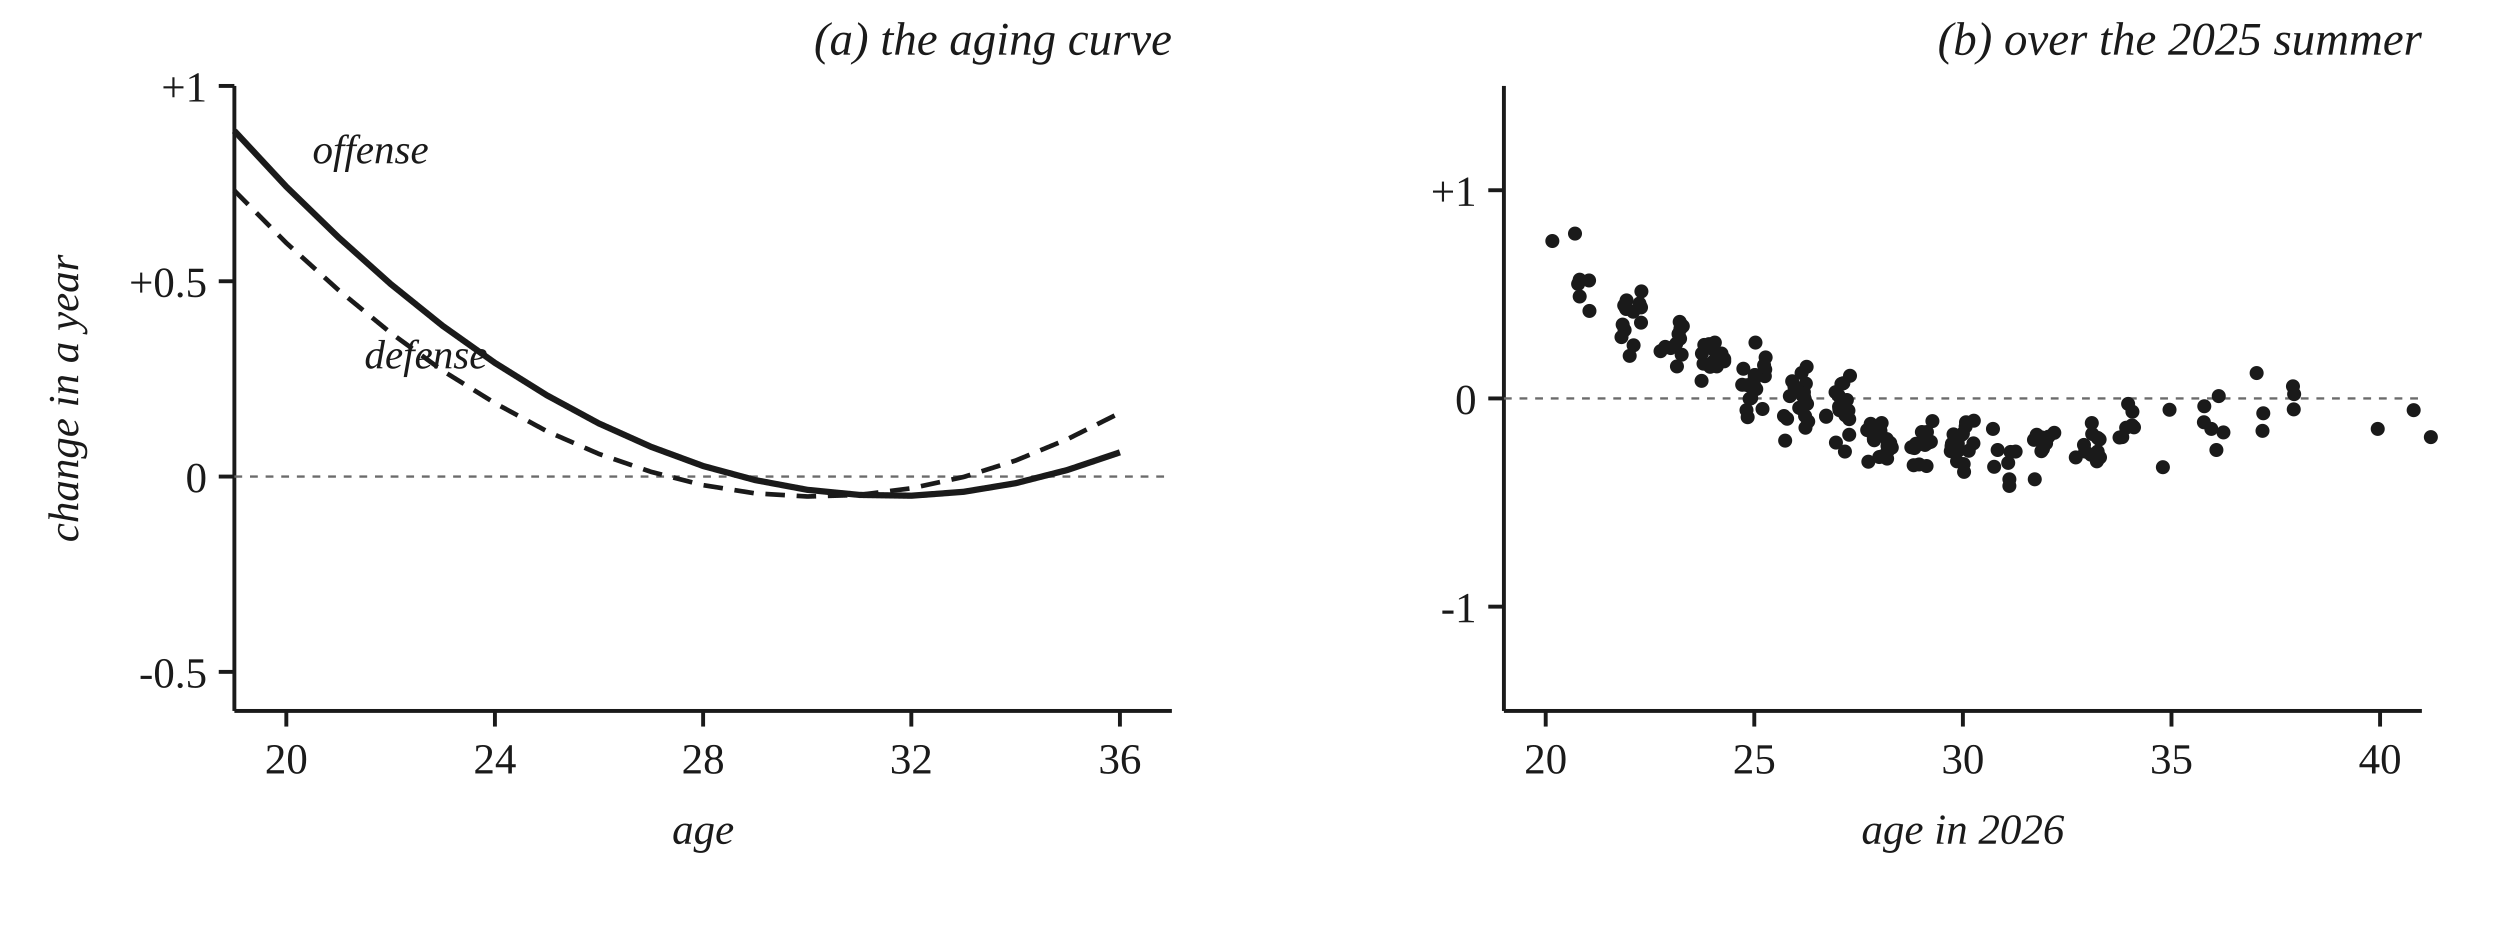
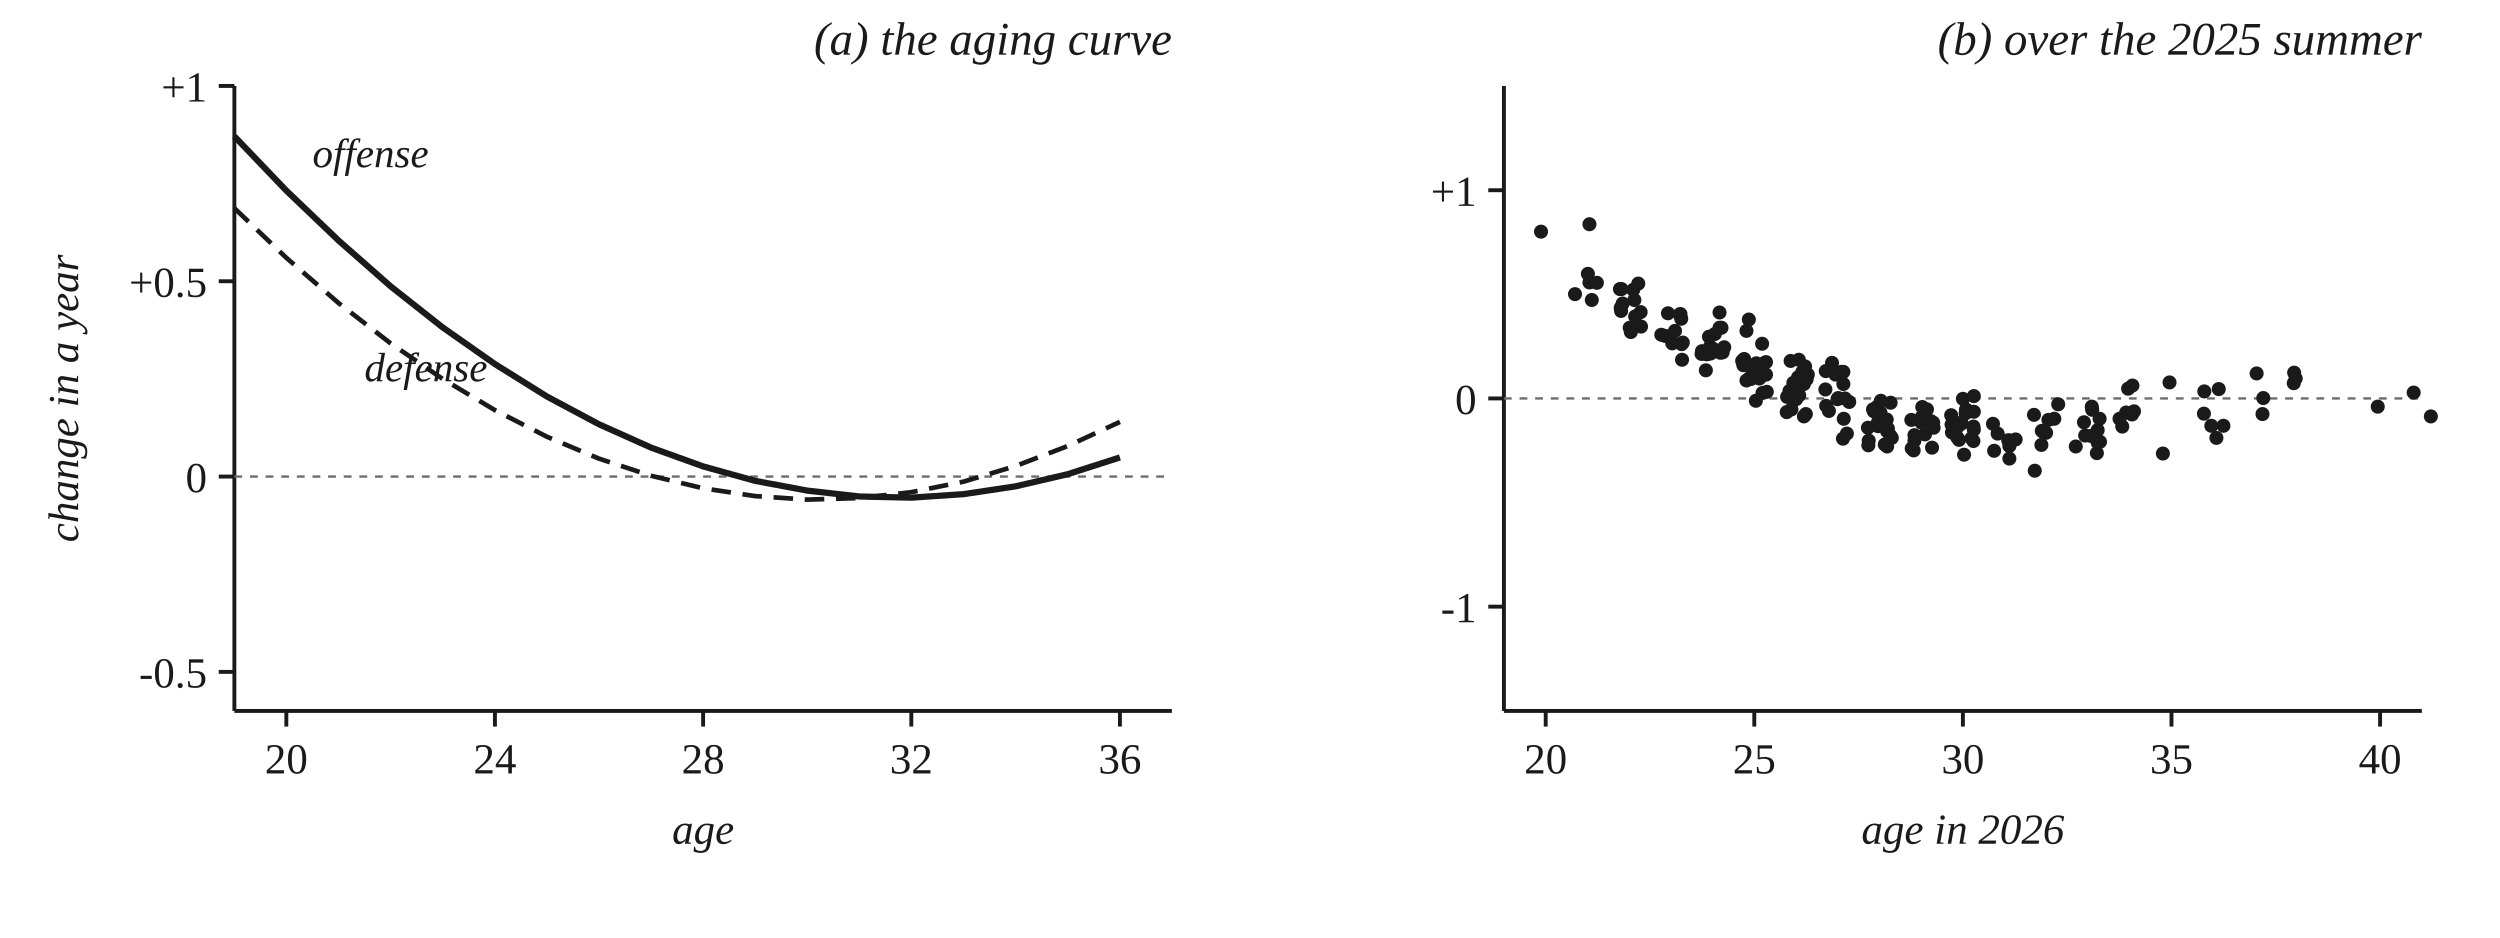
<svg xmlns="http://www.w3.org/2000/svg" viewBox="0 0 640 240" width="100%" role="img" aria-label="(a) Two curves of the yearly change in rating by age, offense and defense, positive when young and negative from the late twenties. (b) Each regular's change in rating over the 2025 summer against their age, falling with age">
  <defs>
    <pattern id="hatch" width="6" height="6" patternUnits="userSpaceOnUse" patternTransform="rotate(45)">
      <rect width="6" height="6" fill="#fbfaf5" />
      <line x1="0" y1="0" x2="0" y2="6" stroke="#1a1a1a" stroke-width="1.4" />
    </pattern>
    <pattern id="dots" width="5" height="5" patternUnits="userSpaceOnUse">
      <rect width="5" height="5" fill="#fbfaf5" />
      <circle cx="2.5" cy="2.5" r=".9" fill="#1a1a1a" />
    </pattern>
    <marker id="arrow" viewBox="0 0 10 10" refX="9" refY="5" markerWidth="7" markerHeight="7" orient="auto-start-reverse">
      <path d="M 0 1 L 9 5 L 0 9 z" fill="#1a1a1a" />
    </marker>
  </defs>
  <line x1="60" y1="22" x2="60" y2="182" stroke="#1a1a1a" stroke-width="1.0" />
  <line x1="60" y1="182" x2="300" y2="182" stroke="#1a1a1a" stroke-width="1.0" />
  <line x1="73.3" y1="182" x2="73.3" y2="186" stroke="#1a1a1a" stroke-width="1.0" />
  <text x="73.3" y="198" font-size="11" text-anchor="middle" fill="#1a1a1a">20</text>
  <line x1="126.7" y1="182" x2="126.7" y2="186" stroke="#1a1a1a" stroke-width="1.0" />
  <text x="126.7" y="198" font-size="11" text-anchor="middle" fill="#1a1a1a">24</text>
  <line x1="180" y1="182" x2="180" y2="186" stroke="#1a1a1a" stroke-width="1.0" />
  <text x="180" y="198" font-size="11" text-anchor="middle" fill="#1a1a1a">28</text>
  <line x1="233.3" y1="182" x2="233.3" y2="186" stroke="#1a1a1a" stroke-width="1.0" />
  <text x="233.3" y="198" font-size="11" text-anchor="middle" fill="#1a1a1a">32</text>
  <line x1="286.7" y1="182" x2="286.7" y2="186" stroke="#1a1a1a" stroke-width="1.0" />
  <text x="286.7" y="198" font-size="11" text-anchor="middle" fill="#1a1a1a">36</text>
  <line x1="56" y1="172" x2="60" y2="172" stroke="#1a1a1a" stroke-width="1.0" />
  <text x="53" y="176" font-size="11" text-anchor="end" fill="#1a1a1a">-0.5</text>
  <line x1="56" y1="122" x2="60" y2="122" stroke="#1a1a1a" stroke-width="1.0" />
  <text x="53" y="126" font-size="11" text-anchor="end" fill="#1a1a1a">0</text>
  <line x1="56" y1="72" x2="60" y2="72" stroke="#1a1a1a" stroke-width="1.0" />
  <text x="53" y="76" font-size="11" text-anchor="end" fill="#1a1a1a">+0.5</text>
  <line x1="56" y1="22" x2="60" y2="22" stroke="#1a1a1a" stroke-width="1.0" />
  <text x="53" y="26" font-size="11" text-anchor="end" fill="#1a1a1a">+1</text>
  <text x="180" y="216" font-size="11" text-anchor="middle" fill="#1a1a1a" font-style="italic">age</text>
  <text x="20" y="102" font-size="11" text-anchor="middle" fill="#1a1a1a" font-style="italic" transform="rotate(-90 20 102)">change in a year</text>
  <line x1="60" y1="122" x2="300" y2="122" stroke="#6b6b6b" stroke-width="0.6" stroke-dasharray="2 2" />
-   <polyline points="60,33.5 73.3,47.8 86.7,60.8 100,72.7 113.3,83.4 126.7,92.9 140,101.2 153.3,108.4 166.7,114.4 180,119.3 193.3,122.9 206.7,125.4 220,126.7 233.3,126.9 246.7,125.9 260,123.7 273.3,120.3 286.7,115.8" fill="none" stroke="#1a1a1a" stroke-width="1.6" stroke-linejoin="round" />
-   <polyline points="60,48.8 73.3,62.2 86.7,74.3 100,85.2 113.3,94.9 126.7,103.2 140,110.4 153.3,116.2 166.7,120.8 180,124.2 193.3,126.3 206.7,127.1 220,126.7 233.3,125 246.7,122.1 260,117.9 273.3,112.4 286.7,105.7" fill="none" stroke="#1a1a1a" stroke-width="1.2" stroke-linejoin="round" stroke-dasharray="5 3" />
-   <text x="80" y="41.8" font-size="10.5" text-anchor="start" fill="#1a1a1a" font-style="italic">offense</text>
-   <text x="93.3" y="94.3" font-size="10.5" text-anchor="start" fill="#1a1a1a" font-style="italic">defense</text>
+   <polyline points="60,34.9 73.3,48.8 86.7,61.6 100,73.3 113.3,83.8 126.7,93.2 140,101.5 153.3,108.6 166.7,114.6 180,119.4 193.3,123.1 206.7,125.6 220,127.1 233.3,127.4 246.7,126.5 260,124.5 273.3,121.4 286.7,117.1" fill="none" stroke="#1a1a1a" stroke-width="1.6" stroke-linejoin="round" />
+   <polyline points="60,53.3 73.3,66 86.7,77.6 100,87.9 113.3,97 126.7,105 140,111.8 153.3,117.4 166.7,121.8 180,125 193.3,127 206.7,127.9 220,127.5 233.3,126 246.7,123.3 260,119.3 273.3,114.2 286.7,108" fill="none" stroke="#1a1a1a" stroke-width="1.2" stroke-linejoin="round" stroke-dasharray="5 3" />
+   <text x="80" y="42.8" font-size="10.5" text-anchor="start" fill="#1a1a1a" font-style="italic">offense</text>
+   <text x="93.3" y="97.6" font-size="10.5" text-anchor="start" fill="#1a1a1a" font-style="italic">defense</text>
  <text x="300" y="14" font-size="12" text-anchor="end" fill="#1a1a1a" font-style="italic">(a) the aging curve</text>
  <line x1="385" y1="22" x2="385" y2="182" stroke="#1a1a1a" stroke-width="1.0" />
  <line x1="385" y1="182" x2="620" y2="182" stroke="#1a1a1a" stroke-width="1.0" />
  <line x1="395.7" y1="182" x2="395.7" y2="186" stroke="#1a1a1a" stroke-width="1.0" />
  <text x="395.7" y="198" font-size="11" text-anchor="middle" fill="#1a1a1a">20</text>
  <line x1="449.1" y1="182" x2="449.1" y2="186" stroke="#1a1a1a" stroke-width="1.0" />
  <text x="449.1" y="198" font-size="11" text-anchor="middle" fill="#1a1a1a">25</text>
  <line x1="502.5" y1="182" x2="502.5" y2="186" stroke="#1a1a1a" stroke-width="1.0" />
  <text x="502.5" y="198" font-size="11" text-anchor="middle" fill="#1a1a1a">30</text>
  <line x1="555.9" y1="182" x2="555.9" y2="186" stroke="#1a1a1a" stroke-width="1.0" />
  <text x="555.9" y="198" font-size="11" text-anchor="middle" fill="#1a1a1a">35</text>
  <line x1="609.3" y1="182" x2="609.3" y2="186" stroke="#1a1a1a" stroke-width="1.0" />
  <text x="609.3" y="198" font-size="11" text-anchor="middle" fill="#1a1a1a">40</text>
  <line x1="381" y1="155.3" x2="385" y2="155.3" stroke="#1a1a1a" stroke-width="1.0" />
  <text x="378" y="159.3" font-size="11" text-anchor="end" fill="#1a1a1a">-1</text>
  <line x1="381" y1="102" x2="385" y2="102" stroke="#1a1a1a" stroke-width="1.0" />
  <text x="378" y="106" font-size="11" text-anchor="end" fill="#1a1a1a">0</text>
  <line x1="381" y1="48.7" x2="385" y2="48.7" stroke="#1a1a1a" stroke-width="1.0" />
  <text x="378" y="52.7" font-size="11" text-anchor="end" fill="#1a1a1a">+1</text>
  <text x="502.5" y="216" font-size="11" text-anchor="middle" fill="#1a1a1a" font-style="italic">age in 2026</text>
  <line x1="385" y1="102" x2="620" y2="102" stroke="#6b6b6b" stroke-width="0.6" stroke-dasharray="2 2" />
-   <circle cx="514.1" cy="118.5" r="1.8" fill="#1a1a1a" stroke="none" />
-   <circle cx="501" cy="118.1" r="1.8" fill="#1a1a1a" stroke="none" />
-   <circle cx="499.6" cy="114.2" r="1.8" fill="#1a1a1a" stroke="none" />
-   <circle cx="531.4" cy="117.1" r="1.8" fill="#1a1a1a" stroke="none" />
-   <circle cx="483.1" cy="117.4" r="1.8" fill="#1a1a1a" stroke="none" />
-   <circle cx="569.2" cy="110.7" r="1.8" fill="#1a1a1a" stroke="none" />
-   <circle cx="545.9" cy="105.4" r="1.8" fill="#1a1a1a" stroke="none" />
-   <circle cx="514.7" cy="115.7" r="1.8" fill="#1a1a1a" stroke="none" />
-   <circle cx="481.4" cy="110.3" r="1.8" fill="#1a1a1a" stroke="none" />
-   <circle cx="505.3" cy="107.7" r="1.8" fill="#1a1a1a" stroke="none" />
-   <circle cx="525.9" cy="110.8" r="1.8" fill="#1a1a1a" stroke="none" />
-   <circle cx="520.7" cy="112.6" r="1.8" fill="#1a1a1a" stroke="none" />
-   <circle cx="536.8" cy="118.1" r="1.8" fill="#1a1a1a" stroke="none" />
-   <circle cx="520.9" cy="122.7" r="1.8" fill="#1a1a1a" stroke="none" />
-   <circle cx="493.3" cy="110.6" r="1.8" fill="#1a1a1a" stroke="none" />
-   <circle cx="617.9" cy="105" r="1.8" fill="#1a1a1a" stroke="none" />
-   <circle cx="622.3" cy="111.9" r="1.8" fill="#1a1a1a" stroke="none" />
-   <circle cx="502.8" cy="120.8" r="1.8" fill="#1a1a1a" stroke="none" />
-   <circle cx="501.2" cy="113.6" r="1.8" fill="#1a1a1a" stroke="none" />
-   <circle cx="566.1" cy="109.8" r="1.8" fill="#1a1a1a" stroke="none" />
-   <circle cx="510.2" cy="109.8" r="1.8" fill="#1a1a1a" stroke="none" />
-   <circle cx="564.2" cy="108.1" r="1.8" fill="#1a1a1a" stroke="none" />
-   <circle cx="535.6" cy="111.1" r="1.8" fill="#1a1a1a" stroke="none" />
-   <circle cx="535.5" cy="108.3" r="1.8" fill="#1a1a1a" stroke="none" />
-   <circle cx="503.2" cy="109.2" r="1.8" fill="#1a1a1a" stroke="none" />
-   <circle cx="533.8" cy="115.6" r="1.8" fill="#1a1a1a" stroke="none" />
-   <circle cx="484.3" cy="114.6" r="1.8" fill="#1a1a1a" stroke="none" />
-   <circle cx="537.6" cy="117.1" r="1.8" fill="#1a1a1a" stroke="none" />
-   <circle cx="514.4" cy="122.7" r="1.8" fill="#1a1a1a" stroke="none" />
-   <circle cx="492.8" cy="113.9" r="1.8" fill="#1a1a1a" stroke="none" />
-   <circle cx="514.4" cy="124.4" r="1.8" fill="#1a1a1a" stroke="none" />
-   <circle cx="587.2" cy="104.8" r="1.8" fill="#1a1a1a" stroke="none" />
-   <circle cx="564.3" cy="104" r="1.8" fill="#1a1a1a" stroke="none" />
-   <circle cx="568" cy="101.4" r="1.8" fill="#1a1a1a" stroke="none" />
-   <circle cx="492" cy="110.6" r="1.8" fill="#1a1a1a" stroke="none" />
-   <circle cx="522.6" cy="115.5" r="1.8" fill="#1a1a1a" stroke="none" />
-   <circle cx="523.8" cy="113.5" r="1.8" fill="#1a1a1a" stroke="none" />
-   <circle cx="494.3" cy="113.1" r="1.8" fill="#1a1a1a" stroke="none" />
-   <circle cx="483.9" cy="113.4" r="1.8" fill="#1a1a1a" stroke="none" />
-   <circle cx="544.3" cy="109.5" r="1.8" fill="#1a1a1a" stroke="none" />
-   <circle cx="577.7" cy="95.5" r="1.8" fill="#1a1a1a" stroke="none" />
-   <circle cx="522.7" cy="112" r="1.8" fill="#1a1a1a" stroke="none" />
-   <circle cx="545.8" cy="108.9" r="1.8" fill="#1a1a1a" stroke="none" />
-   <circle cx="501.5" cy="115.2" r="1.8" fill="#1a1a1a" stroke="none" />
-   <circle cx="587.3" cy="100.9" r="1.8" fill="#1a1a1a" stroke="none" />
-   <circle cx="537" cy="112.1" r="1.8" fill="#1a1a1a" stroke="none" />
-   <circle cx="511.4" cy="115.2" r="1.8" fill="#1a1a1a" stroke="none" />
-   <circle cx="503.3" cy="108.1" r="1.8" fill="#1a1a1a" stroke="none" />
-   <circle cx="510.5" cy="119.5" r="1.8" fill="#1a1a1a" stroke="none" />
-   <circle cx="579.4" cy="105.8" r="1.8" fill="#1a1a1a" stroke="none" />
-   <circle cx="483" cy="112.4" r="1.8" fill="#1a1a1a" stroke="none" />
-   <circle cx="490.1" cy="114.7" r="1.8" fill="#1a1a1a" stroke="none" />
-   <circle cx="537" cy="115.6" r="1.8" fill="#1a1a1a" stroke="none" />
-   <circle cx="499.7" cy="113.6" r="1.8" fill="#1a1a1a" stroke="none" />
-   <circle cx="533.5" cy="113.9" r="1.8" fill="#1a1a1a" stroke="none" />
-   <circle cx="553.7" cy="119.6" r="1.8" fill="#1a1a1a" stroke="none" />
-   <circle cx="502.2" cy="111.3" r="1.8" fill="#1a1a1a" stroke="none" />
-   <circle cx="579.2" cy="110.3" r="1.8" fill="#1a1a1a" stroke="none" />
-   <circle cx="490.1" cy="114.4" r="1.8" fill="#1a1a1a" stroke="none" />
-   <circle cx="478.3" cy="118.2" r="1.8" fill="#1a1a1a" stroke="none" />
-   <circle cx="608.7" cy="109.8" r="1.8" fill="#1a1a1a" stroke="none" />
-   <circle cx="543.3" cy="111.9" r="1.8" fill="#1a1a1a" stroke="none" />
-   <circle cx="542.6" cy="112" r="1.8" fill="#1a1a1a" stroke="none" />
-   <circle cx="524.4" cy="111.8" r="1.8" fill="#1a1a1a" stroke="none" />
-   <circle cx="501.2" cy="112.3" r="1.8" fill="#1a1a1a" stroke="none" />
-   <circle cx="546.3" cy="109.4" r="1.8" fill="#1a1a1a" stroke="none" />
-   <circle cx="489.9" cy="119.1" r="1.8" fill="#1a1a1a" stroke="none" />
-   <circle cx="516" cy="115.6" r="1.8" fill="#1a1a1a" stroke="none" />
-   <circle cx="523" cy="114.9" r="1.8" fill="#1a1a1a" stroke="none" />
-   <circle cx="489.3" cy="114.5" r="1.8" fill="#1a1a1a" stroke="none" />
-   <circle cx="567.4" cy="115.2" r="1.8" fill="#1a1a1a" stroke="none" />
-   <circle cx="505.2" cy="113.5" r="1.8" fill="#1a1a1a" stroke="none" />
-   <circle cx="544.8" cy="103.4" r="1.8" fill="#1a1a1a" stroke="none" />
-   <circle cx="537.5" cy="112.5" r="1.8" fill="#1a1a1a" stroke="none" />
-   <circle cx="502.5" cy="111" r="1.8" fill="#1a1a1a" stroke="none" />
-   <circle cx="555.4" cy="104.9" r="1.8" fill="#1a1a1a" stroke="none" />
-   <circle cx="535.3" cy="116.4" r="1.8" fill="#1a1a1a" stroke="none" />
-   <circle cx="473.6" cy="96.2" r="1.8" fill="#1a1a1a" stroke="none" />
-   <circle cx="494.7" cy="107.8" r="1.8" fill="#1a1a1a" stroke="none" />
-   <circle cx="491.6" cy="113.6" r="1.8" fill="#1a1a1a" stroke="none" />
-   <circle cx="493.5" cy="113.4" r="1.8" fill="#1a1a1a" stroke="none" />
-   <circle cx="481.1" cy="117" r="1.8" fill="#1a1a1a" stroke="none" />
-   <circle cx="502.7" cy="118.8" r="1.8" fill="#1a1a1a" stroke="none" />
-   <circle cx="472.3" cy="115.6" r="1.8" fill="#1a1a1a" stroke="none" />
-   <circle cx="491.3" cy="118.9" r="1.8" fill="#1a1a1a" stroke="none" />
-   <circle cx="504" cy="115.4" r="1.8" fill="#1a1a1a" stroke="none" />
-   <circle cx="493.2" cy="119.3" r="1.8" fill="#1a1a1a" stroke="none" />
-   <circle cx="451.9" cy="94.6" r="1.8" fill="#1a1a1a" stroke="none" />
-   <circle cx="521.4" cy="111.3" r="1.8" fill="#1a1a1a" stroke="none" />
-   <circle cx="461.2" cy="104.6" r="1.8" fill="#1a1a1a" stroke="none" />
-   <circle cx="462.5" cy="93.9" r="1.8" fill="#1a1a1a" stroke="none" />
-   <circle cx="484.1" cy="114.4" r="1.8" fill="#1a1a1a" stroke="none" />
-   <circle cx="478" cy="110.1" r="1.8" fill="#1a1a1a" stroke="none" />
-   <circle cx="472.8" cy="102.4" r="1.8" fill="#1a1a1a" stroke="none" />
-   <circle cx="462.9" cy="107.9" r="1.8" fill="#1a1a1a" stroke="none" />
-   <circle cx="473.4" cy="107.3" r="1.8" fill="#1a1a1a" stroke="none" />
-   <circle cx="478.9" cy="108.5" r="1.8" fill="#1a1a1a" stroke="none" />
-   <circle cx="441.4" cy="92.5" r="1.8" fill="#1a1a1a" stroke="none" />
-   <circle cx="462.3" cy="98.2" r="1.8" fill="#1a1a1a" stroke="none" />
-   <circle cx="483.2" cy="114.2" r="1.8" fill="#1a1a1a" stroke="none" />
-   <circle cx="449" cy="98.5" r="1.8" fill="#1a1a1a" stroke="none" />
-   <circle cx="447.4" cy="106.8" r="1.8" fill="#1a1a1a" stroke="none" />
-   <circle cx="472.4" cy="106.3" r="1.8" fill="#1a1a1a" stroke="none" />
-   <circle cx="473.2" cy="105.1" r="1.8" fill="#1a1a1a" stroke="none" />
-   <circle cx="479.6" cy="111.4" r="1.8" fill="#1a1a1a" stroke="none" />
-   <circle cx="470.7" cy="101.3" r="1.8" fill="#1a1a1a" stroke="none" />
-   <circle cx="459.4" cy="99.1" r="1.8" fill="#1a1a1a" stroke="none" />
-   <circle cx="441.2" cy="92.2" r="1.8" fill="#1a1a1a" stroke="none" />
-   <circle cx="467.5" cy="106.4" r="1.8" fill="#1a1a1a" stroke="none" />
-   <circle cx="471.9" cy="98.1" r="1.8" fill="#1a1a1a" stroke="none" />
-   <circle cx="481.9" cy="116.8" r="1.8" fill="#1a1a1a" stroke="none" />
-   <circle cx="456.7" cy="106.5" r="1.8" fill="#1a1a1a" stroke="none" />
-   <circle cx="461.2" cy="95.5" r="1.8" fill="#1a1a1a" stroke="none" />
-   <circle cx="499.4" cy="115.5" r="1.8" fill="#1a1a1a" stroke="none" />
-   <circle cx="461.4" cy="101.2" r="1.8" fill="#1a1a1a" stroke="none" />
-   <circle cx="481.2" cy="109.1" r="1.8" fill="#1a1a1a" stroke="none" />
-   <circle cx="451.8" cy="96.3" r="1.8" fill="#1a1a1a" stroke="none" />
-   <circle cx="435.6" cy="97.5" r="1.8" fill="#1a1a1a" stroke="none" />
-   <circle cx="462" cy="102.1" r="1.8" fill="#1a1a1a" stroke="none" />
-   <circle cx="457" cy="112.8" r="1.8" fill="#1a1a1a" stroke="none" />
-   <circle cx="587" cy="98.9" r="1.8" fill="#1a1a1a" stroke="none" />
-   <circle cx="470" cy="113.3" r="1.8" fill="#1a1a1a" stroke="none" />
-   <circle cx="473.4" cy="111.3" r="1.8" fill="#1a1a1a" stroke="none" />
-   <circle cx="470.9" cy="105" r="1.8" fill="#1a1a1a" stroke="none" />
-   <circle cx="458.2" cy="101.4" r="1.8" fill="#1a1a1a" stroke="none" />
-   <circle cx="447.4" cy="98.6" r="1.8" fill="#1a1a1a" stroke="none" />
-   <circle cx="451.6" cy="93.5" r="1.8" fill="#1a1a1a" stroke="none" />
-   <circle cx="500.7" cy="113.6" r="1.8" fill="#1a1a1a" stroke="none" />
-   <circle cx="500.1" cy="111.2" r="1.8" fill="#1a1a1a" stroke="none" />
-   <circle cx="479.8" cy="112.7" r="1.8" fill="#1a1a1a" stroke="none" />
-   <circle cx="481.7" cy="108.3" r="1.8" fill="#1a1a1a" stroke="none" />
-   <circle cx="449.4" cy="87.7" r="1.8" fill="#1a1a1a" stroke="none" />
-   <circle cx="461.8" cy="100.4" r="1.8" fill="#1a1a1a" stroke="none" />
-   <circle cx="470.8" cy="104.1" r="1.8" fill="#1a1a1a" stroke="none" />
-   <circle cx="490.5" cy="113.6" r="1.8" fill="#1a1a1a" stroke="none" />
-   <circle cx="437.9" cy="93.2" r="1.8" fill="#1a1a1a" stroke="none" />
-   <circle cx="461.8" cy="101.6" r="1.8" fill="#1a1a1a" stroke="none" />
-   <circle cx="460.6" cy="104.4" r="1.8" fill="#1a1a1a" stroke="none" />
-   <circle cx="441.4" cy="91.9" r="1.8" fill="#1a1a1a" stroke="none" />
-   <circle cx="448.3" cy="101.9" r="1.8" fill="#1a1a1a" stroke="none" />
-   <circle cx="438.7" cy="92.5" r="1.8" fill="#1a1a1a" stroke="none" />
-   <circle cx="439" cy="87.7" r="1.8" fill="#1a1a1a" stroke="none" />
-   <circle cx="430" cy="82.4" r="1.8" fill="#1a1a1a" stroke="none" />
-   <circle cx="457.5" cy="107.2" r="1.8" fill="#1a1a1a" stroke="none" />
-   <circle cx="437.8" cy="93.9" r="1.8" fill="#1a1a1a" stroke="none" />
-   <circle cx="430.4" cy="83.4" r="1.8" fill="#1a1a1a" stroke="none" />
-   <circle cx="467.5" cy="106.7" r="1.8" fill="#1a1a1a" stroke="none" />
-   <circle cx="451.2" cy="104.7" r="1.8" fill="#1a1a1a" stroke="none" />
-   <circle cx="469.9" cy="100.4" r="1.8" fill="#1a1a1a" stroke="none" />
-   <circle cx="483.3" cy="115.4" r="1.8" fill="#1a1a1a" stroke="none" />
-   <circle cx="446" cy="98.5" r="1.8" fill="#1a1a1a" stroke="none" />
-   <circle cx="437.5" cy="88.1" r="1.8" fill="#1a1a1a" stroke="none" />
-   <circle cx="435.7" cy="90.5" r="1.8" fill="#1a1a1a" stroke="none" />
-   <circle cx="471.4" cy="98.3" r="1.8" fill="#1a1a1a" stroke="none" />
-   <circle cx="479.7" cy="112.4" r="1.8" fill="#1a1a1a" stroke="none" />
-   <circle cx="439.7" cy="90.5" r="1.8" fill="#1a1a1a" stroke="none" />
-   <circle cx="462.6" cy="103.4" r="1.8" fill="#1a1a1a" stroke="none" />
-   <circle cx="404" cy="72.7" r="1.8" fill="#1a1a1a" stroke="none" />
-   <circle cx="440.7" cy="90.5" r="1.8" fill="#1a1a1a" stroke="none" />
-   <circle cx="446.3" cy="94.4" r="1.8" fill="#1a1a1a" stroke="none" />
-   <circle cx="416.3" cy="79.1" r="1.8" fill="#1a1a1a" stroke="none" />
-   <circle cx="448.6" cy="98.6" r="1.8" fill="#1a1a1a" stroke="none" />
-   <circle cx="427.7" cy="89.1" r="1.8" fill="#1a1a1a" stroke="none" />
-   <circle cx="430.8" cy="83.5" r="1.8" fill="#1a1a1a" stroke="none" />
-   <circle cx="461.5" cy="100.7" r="1.8" fill="#1a1a1a" stroke="none" />
-   <circle cx="415.8" cy="78.2" r="1.8" fill="#1a1a1a" stroke="none" />
-   <circle cx="426.3" cy="88.8" r="1.8" fill="#1a1a1a" stroke="none" />
-   <circle cx="430.1" cy="86.7" r="1.8" fill="#1a1a1a" stroke="none" />
-   <circle cx="430.2" cy="84.1" r="1.8" fill="#1a1a1a" stroke="none" />
-   <circle cx="449.2" cy="96.8" r="1.8" fill="#1a1a1a" stroke="none" />
-   <circle cx="458.8" cy="97.6" r="1.8" fill="#1a1a1a" stroke="none" />
-   <circle cx="420.2" cy="74.6" r="1.8" fill="#1a1a1a" stroke="none" />
-   <circle cx="415.9" cy="84.5" r="1.8" fill="#1a1a1a" stroke="none" />
-   <circle cx="447.1" cy="105" r="1.8" fill="#1a1a1a" stroke="none" />
-   <circle cx="462.2" cy="109.5" r="1.8" fill="#1a1a1a" stroke="none" />
-   <circle cx="429.7" cy="85.5" r="1.8" fill="#1a1a1a" stroke="none" />
-   <circle cx="418.1" cy="79.8" r="1.8" fill="#1a1a1a" stroke="none" />
-   <circle cx="452" cy="91.5" r="1.8" fill="#1a1a1a" stroke="none" />
-   <circle cx="430.5" cy="90.8" r="1.8" fill="#1a1a1a" stroke="none" />
-   <circle cx="429.3" cy="93.8" r="1.8" fill="#1a1a1a" stroke="none" />
-   <circle cx="462.1" cy="106.5" r="1.8" fill="#1a1a1a" stroke="none" />
-   <circle cx="415.4" cy="83.1" r="1.8" fill="#1a1a1a" stroke="none" />
-   <circle cx="436.1" cy="93.1" r="1.8" fill="#1a1a1a" stroke="none" />
-   <circle cx="439.5" cy="93.8" r="1.8" fill="#1a1a1a" stroke="none" />
-   <circle cx="429.1" cy="88" r="1.8" fill="#1a1a1a" stroke="none" />
-   <circle cx="436.3" cy="88.3" r="1.8" fill="#1a1a1a" stroke="none" />
-   <circle cx="416.4" cy="76.9" r="1.8" fill="#1a1a1a" stroke="none" />
-   <circle cx="419.7" cy="77.7" r="1.8" fill="#1a1a1a" stroke="none" />
-   <circle cx="449.5" cy="96.1" r="1.8" fill="#1a1a1a" stroke="none" />
-   <circle cx="449.6" cy="99.6" r="1.8" fill="#1a1a1a" stroke="none" />
-   <circle cx="404.4" cy="71.6" r="1.8" fill="#1a1a1a" stroke="none" />
-   <circle cx="417.2" cy="91.1" r="1.8" fill="#1a1a1a" stroke="none" />
-   <circle cx="449.2" cy="96" r="1.8" fill="#1a1a1a" stroke="none" />
-   <circle cx="425.1" cy="89.9" r="1.8" fill="#1a1a1a" stroke="none" />
-   <circle cx="420.1" cy="78.7" r="1.8" fill="#1a1a1a" stroke="none" />
-   <circle cx="406.8" cy="71.8" r="1.8" fill="#1a1a1a" stroke="none" />
-   <circle cx="403.2" cy="59.8" r="1.8" fill="#1a1a1a" stroke="none" />
-   <circle cx="397.4" cy="61.7" r="1.8" fill="#1a1a1a" stroke="none" />
-   <circle cx="420.1" cy="82.6" r="1.8" fill="#1a1a1a" stroke="none" />
-   <circle cx="406.9" cy="79.6" r="1.8" fill="#1a1a1a" stroke="none" />
-   <circle cx="447.9" cy="102.1" r="1.8" fill="#1a1a1a" stroke="none" />
-   <circle cx="404.4" cy="75.9" r="1.8" fill="#1a1a1a" stroke="none" />
-   <circle cx="418.2" cy="88.4" r="1.8" fill="#1a1a1a" stroke="none" />
-   <circle cx="415.1" cy="86.3" r="1.8" fill="#1a1a1a" stroke="none" />
-   <circle cx="438.9" cy="89.7" r="1.8" fill="#1a1a1a" stroke="none" />
+   <circle cx="514.1" cy="112.7" r="1.8" fill="#1a1a1a" stroke="none" />
+   <circle cx="501" cy="111.9" r="1.8" fill="#1a1a1a" stroke="none" />
+   <circle cx="499.6" cy="108.7" r="1.8" fill="#1a1a1a" stroke="none" />
+   <circle cx="531.4" cy="114.3" r="1.8" fill="#1a1a1a" stroke="none" />
+   <circle cx="483.1" cy="114.3" r="1.8" fill="#1a1a1a" stroke="none" />
+   <circle cx="569.2" cy="109" r="1.8" fill="#1a1a1a" stroke="none" />
+   <circle cx="545.9" cy="98.7" r="1.8" fill="#1a1a1a" stroke="none" />
+   <circle cx="514.7" cy="112.8" r="1.8" fill="#1a1a1a" stroke="none" />
+   <circle cx="481.4" cy="105.6" r="1.8" fill="#1a1a1a" stroke="none" />
+   <circle cx="505.3" cy="101.4" r="1.8" fill="#1a1a1a" stroke="none" />
+   <circle cx="525.9" cy="107.2" r="1.8" fill="#1a1a1a" stroke="none" />
+   <circle cx="520.7" cy="106.2" r="1.8" fill="#1a1a1a" stroke="none" />
+   <circle cx="536.8" cy="116" r="1.8" fill="#1a1a1a" stroke="none" />
+   <circle cx="520.9" cy="120.5" r="1.8" fill="#1a1a1a" stroke="none" />
+   <circle cx="493.3" cy="104.8" r="1.8" fill="#1a1a1a" stroke="none" />
+   <circle cx="617.9" cy="100.5" r="1.8" fill="#1a1a1a" stroke="none" />
+   <circle cx="622.3" cy="106.6" r="1.8" fill="#1a1a1a" stroke="none" />
+   <circle cx="502.8" cy="116.4" r="1.8" fill="#1a1a1a" stroke="none" />
+   <circle cx="501.2" cy="109.2" r="1.8" fill="#1a1a1a" stroke="none" />
+   <circle cx="566.1" cy="109" r="1.8" fill="#1a1a1a" stroke="none" />
+   <circle cx="510.2" cy="108.5" r="1.8" fill="#1a1a1a" stroke="none" />
+   <circle cx="564.2" cy="105.9" r="1.8" fill="#1a1a1a" stroke="none" />
+   <circle cx="535.6" cy="104.9" r="1.8" fill="#1a1a1a" stroke="none" />
+   <circle cx="535.5" cy="104.1" r="1.8" fill="#1a1a1a" stroke="none" />
+   <circle cx="503.2" cy="105.8" r="1.8" fill="#1a1a1a" stroke="none" />
+   <circle cx="533.8" cy="111.5" r="1.8" fill="#1a1a1a" stroke="none" />
+   <circle cx="484.3" cy="112.1" r="1.8" fill="#1a1a1a" stroke="none" />
+   <circle cx="537.6" cy="113.1" r="1.8" fill="#1a1a1a" stroke="none" />
+   <circle cx="514.4" cy="117.4" r="1.8" fill="#1a1a1a" stroke="none" />
+   <circle cx="492.8" cy="111.2" r="1.8" fill="#1a1a1a" stroke="none" />
+   <circle cx="514.4" cy="114.2" r="1.8" fill="#1a1a1a" stroke="none" />
+   <circle cx="587.2" cy="98.1" r="1.8" fill="#1a1a1a" stroke="none" />
+   <circle cx="564.3" cy="100.2" r="1.8" fill="#1a1a1a" stroke="none" />
+   <circle cx="568" cy="99.6" r="1.8" fill="#1a1a1a" stroke="none" />
+   <circle cx="492" cy="106.7" r="1.8" fill="#1a1a1a" stroke="none" />
+   <circle cx="522.6" cy="113.9" r="1.8" fill="#1a1a1a" stroke="none" />
+   <circle cx="523.8" cy="110.8" r="1.8" fill="#1a1a1a" stroke="none" />
+   <circle cx="494.3" cy="107.8" r="1.8" fill="#1a1a1a" stroke="none" />
+   <circle cx="483.9" cy="111.5" r="1.8" fill="#1a1a1a" stroke="none" />
+   <circle cx="544.3" cy="105.6" r="1.8" fill="#1a1a1a" stroke="none" />
+   <circle cx="577.7" cy="95.6" r="1.8" fill="#1a1a1a" stroke="none" />
+   <circle cx="522.7" cy="110.3" r="1.8" fill="#1a1a1a" stroke="none" />
+   <circle cx="545.8" cy="106.1" r="1.8" fill="#1a1a1a" stroke="none" />
+   <circle cx="501.5" cy="112.6" r="1.8" fill="#1a1a1a" stroke="none" />
+   <circle cx="587.3" cy="95.4" r="1.8" fill="#1a1a1a" stroke="none" />
+   <circle cx="537" cy="110.1" r="1.8" fill="#1a1a1a" stroke="none" />
+   <circle cx="511.4" cy="111" r="1.8" fill="#1a1a1a" stroke="none" />
+   <circle cx="503.3" cy="104.8" r="1.8" fill="#1a1a1a" stroke="none" />
+   <circle cx="510.5" cy="115.4" r="1.8" fill="#1a1a1a" stroke="none" />
+   <circle cx="579.4" cy="101.9" r="1.8" fill="#1a1a1a" stroke="none" />
+   <circle cx="483" cy="107.4" r="1.8" fill="#1a1a1a" stroke="none" />
+   <circle cx="490.1" cy="111.4" r="1.8" fill="#1a1a1a" stroke="none" />
+   <circle cx="537" cy="113.3" r="1.8" fill="#1a1a1a" stroke="none" />
+   <circle cx="499.7" cy="110.7" r="1.8" fill="#1a1a1a" stroke="none" />
+   <circle cx="533.5" cy="108.1" r="1.8" fill="#1a1a1a" stroke="none" />
+   <circle cx="553.7" cy="116.1" r="1.8" fill="#1a1a1a" stroke="none" />
+   <circle cx="502.2" cy="108.4" r="1.8" fill="#1a1a1a" stroke="none" />
+   <circle cx="579.2" cy="106" r="1.8" fill="#1a1a1a" stroke="none" />
+   <circle cx="490.1" cy="112.8" r="1.8" fill="#1a1a1a" stroke="none" />
+   <circle cx="478.3" cy="114" r="1.8" fill="#1a1a1a" stroke="none" />
+   <circle cx="608.7" cy="104.1" r="1.8" fill="#1a1a1a" stroke="none" />
+   <circle cx="543.3" cy="109.2" r="1.8" fill="#1a1a1a" stroke="none" />
+   <circle cx="542.6" cy="107.2" r="1.8" fill="#1a1a1a" stroke="none" />
+   <circle cx="524.4" cy="107.5" r="1.8" fill="#1a1a1a" stroke="none" />
+   <circle cx="501.2" cy="108.3" r="1.8" fill="#1a1a1a" stroke="none" />
+   <circle cx="546.3" cy="105.3" r="1.8" fill="#1a1a1a" stroke="none" />
+   <circle cx="489.9" cy="115.3" r="1.8" fill="#1a1a1a" stroke="none" />
+   <circle cx="516" cy="112.5" r="1.8" fill="#1a1a1a" stroke="none" />
+   <circle cx="523" cy="110.5" r="1.8" fill="#1a1a1a" stroke="none" />
+   <circle cx="489.3" cy="107.5" r="1.8" fill="#1a1a1a" stroke="none" />
+   <circle cx="567.4" cy="112.1" r="1.8" fill="#1a1a1a" stroke="none" />
+   <circle cx="505.2" cy="109.2" r="1.8" fill="#1a1a1a" stroke="none" />
+   <circle cx="544.8" cy="99.5" r="1.8" fill="#1a1a1a" stroke="none" />
+   <circle cx="537.5" cy="107.2" r="1.8" fill="#1a1a1a" stroke="none" />
+   <circle cx="502.5" cy="102.1" r="1.8" fill="#1a1a1a" stroke="none" />
+   <circle cx="555.4" cy="97.9" r="1.8" fill="#1a1a1a" stroke="none" />
+   <circle cx="535.3" cy="111.6" r="1.8" fill="#1a1a1a" stroke="none" />
+   <circle cx="495" cy="109.5" r="1.8" fill="#1a1a1a" stroke="none" />
+   <circle cx="484" cy="103.1" r="1.8" fill="#1a1a1a" stroke="none" />
+   <circle cx="587.7" cy="96.9" r="1.8" fill="#1a1a1a" stroke="none" />
+   <circle cx="461.4" cy="97.2" r="1.8" fill="#1a1a1a" stroke="none" />
+   <circle cx="470.4" cy="102.2" r="1.8" fill="#1a1a1a" stroke="none" />
+   <circle cx="470.6" cy="101.9" r="1.8" fill="#1a1a1a" stroke="none" />
+   <circle cx="472.3" cy="102" r="1.8" fill="#1a1a1a" stroke="none" />
+   <circle cx="480.6" cy="104.1" r="1.8" fill="#1a1a1a" stroke="none" />
+   <circle cx="472" cy="107.2" r="1.8" fill="#1a1a1a" stroke="none" />
+   <circle cx="471.8" cy="112.3" r="1.8" fill="#1a1a1a" stroke="none" />
+   <circle cx="494.6" cy="114.6" r="1.8" fill="#1a1a1a" stroke="none" />
+   <circle cx="489.4" cy="114.8" r="1.8" fill="#1a1a1a" stroke="none" />
+   <circle cx="471.9" cy="95.2" r="1.8" fill="#1a1a1a" stroke="none" />
+   <circle cx="505.2" cy="112.9" r="1.8" fill="#1a1a1a" stroke="none" />
+   <circle cx="526.9" cy="103.5" r="1.8" fill="#1a1a1a" stroke="none" />
+   <circle cx="467.3" cy="99.7" r="1.8" fill="#1a1a1a" stroke="none" />
+   <circle cx="472.8" cy="111" r="1.8" fill="#1a1a1a" stroke="none" />
+   <circle cx="494.9" cy="108.2" r="1.8" fill="#1a1a1a" stroke="none" />
+   <circle cx="473.4" cy="102.9" r="1.8" fill="#1a1a1a" stroke="none" />
+   <circle cx="468.2" cy="105.2" r="1.8" fill="#1a1a1a" stroke="none" />
+   <circle cx="462.8" cy="95.9" r="1.8" fill="#1a1a1a" stroke="none" />
+   <circle cx="462.3" cy="106" r="1.8" fill="#1a1a1a" stroke="none" />
+   <circle cx="461.8" cy="106.6" r="1.8" fill="#1a1a1a" stroke="none" />
+   <circle cx="459.6" cy="99.8" r="1.8" fill="#1a1a1a" stroke="none" />
+   <circle cx="458.1" cy="100.1" r="1.8" fill="#1a1a1a" stroke="none" />
+   <circle cx="483.1" cy="110.4" r="1.8" fill="#1a1a1a" stroke="none" />
+   <circle cx="462.5" cy="97.1" r="1.8" fill="#1a1a1a" stroke="none" />
+   <circle cx="469" cy="92.9" r="1.8" fill="#1a1a1a" stroke="none" />
+   <circle cx="492.1" cy="104.2" r="1.8" fill="#1a1a1a" stroke="none" />
+   <circle cx="480.8" cy="109.1" r="1.8" fill="#1a1a1a" stroke="none" />
+   <circle cx="505.3" cy="110" r="1.8" fill="#1a1a1a" stroke="none" />
+   <circle cx="478.2" cy="109.5" r="1.8" fill="#1a1a1a" stroke="none" />
+   <circle cx="471.9" cy="98.3" r="1.8" fill="#1a1a1a" stroke="none" />
+   <circle cx="460.5" cy="92.1" r="1.8" fill="#1a1a1a" stroke="none" />
+   <circle cx="499.5" cy="106.3" r="1.8" fill="#1a1a1a" stroke="none" />
+   <circle cx="482.5" cy="113.8" r="1.8" fill="#1a1a1a" stroke="none" />
+   <circle cx="467.4" cy="95" r="1.8" fill="#1a1a1a" stroke="none" />
+   <circle cx="461.4" cy="95.2" r="1.8" fill="#1a1a1a" stroke="none" />
+   <circle cx="491.9" cy="108.2" r="1.8" fill="#1a1a1a" stroke="none" />
+   <circle cx="505.3" cy="105.4" r="1.8" fill="#1a1a1a" stroke="none" />
+   <circle cx="478.4" cy="112.8" r="1.8" fill="#1a1a1a" stroke="none" />
+   <circle cx="504.7" cy="112.2" r="1.8" fill="#1a1a1a" stroke="none" />
+   <circle cx="446.3" cy="93.5" r="1.8" fill="#1a1a1a" stroke="none" />
+   <circle cx="437.4" cy="90.5" r="1.8" fill="#1a1a1a" stroke="none" />
+   <circle cx="480.7" cy="108.2" r="1.8" fill="#1a1a1a" stroke="none" />
+   <circle cx="452.1" cy="95.9" r="1.8" fill="#1a1a1a" stroke="none" />
+   <circle cx="449.5" cy="102.6" r="1.8" fill="#1a1a1a" stroke="none" />
+   <circle cx="436.9" cy="90.7" r="1.8" fill="#1a1a1a" stroke="none" />
+   <circle cx="479.5" cy="104.8" r="1.8" fill="#1a1a1a" stroke="none" />
+   <circle cx="451.6" cy="93" r="1.8" fill="#1a1a1a" stroke="none" />
+   <circle cx="436.7" cy="94.8" r="1.8" fill="#1a1a1a" stroke="none" />
+   <circle cx="457.4" cy="105.5" r="1.8" fill="#1a1a1a" stroke="none" />
+   <circle cx="458.4" cy="92.4" r="1.8" fill="#1a1a1a" stroke="none" />
+   <circle cx="460.3" cy="96.6" r="1.8" fill="#1a1a1a" stroke="none" />
+   <circle cx="449.4" cy="95.6" r="1.8" fill="#1a1a1a" stroke="none" />
+   <circle cx="451.1" cy="88" r="1.8" fill="#1a1a1a" stroke="none" />
+   <circle cx="481.5" cy="102.6" r="1.8" fill="#1a1a1a" stroke="none" />
+   <circle cx="447.7" cy="81.8" r="1.8" fill="#1a1a1a" stroke="none" />
+   <circle cx="437.9" cy="90.5" r="1.8" fill="#1a1a1a" stroke="none" />
+   <circle cx="461.8" cy="98.3" r="1.8" fill="#1a1a1a" stroke="none" />
+   <circle cx="460.6" cy="101.2" r="1.8" fill="#1a1a1a" stroke="none" />
+   <circle cx="441.4" cy="88.9" r="1.8" fill="#1a1a1a" stroke="none" />
+   <circle cx="448.3" cy="97" r="1.8" fill="#1a1a1a" stroke="none" />
+   <circle cx="438.7" cy="89.4" r="1.8" fill="#1a1a1a" stroke="none" />
+   <circle cx="439" cy="85.5" r="1.8" fill="#1a1a1a" stroke="none" />
+   <circle cx="430" cy="80.5" r="1.8" fill="#1a1a1a" stroke="none" />
+   <circle cx="457.5" cy="101.6" r="1.8" fill="#1a1a1a" stroke="none" />
+   <circle cx="437.8" cy="88.7" r="1.8" fill="#1a1a1a" stroke="none" />
+   <circle cx="430.4" cy="81.6" r="1.8" fill="#1a1a1a" stroke="none" />
+   <circle cx="467.5" cy="103.9" r="1.8" fill="#1a1a1a" stroke="none" />
+   <circle cx="451.2" cy="100.6" r="1.8" fill="#1a1a1a" stroke="none" />
+   <circle cx="469.9" cy="95.9" r="1.8" fill="#1a1a1a" stroke="none" />
+   <circle cx="483.3" cy="109.7" r="1.8" fill="#1a1a1a" stroke="none" />
+   <circle cx="446" cy="92.4" r="1.8" fill="#1a1a1a" stroke="none" />
+   <circle cx="437.5" cy="86.2" r="1.8" fill="#1a1a1a" stroke="none" />
+   <circle cx="435.7" cy="89.9" r="1.8" fill="#1a1a1a" stroke="none" />
+   <circle cx="471.4" cy="95.2" r="1.8" fill="#1a1a1a" stroke="none" />
+   <circle cx="479.7" cy="105.3" r="1.8" fill="#1a1a1a" stroke="none" />
+   <circle cx="450.4" cy="96.9" r="1.8" fill="#1a1a1a" stroke="none" />
+   <circle cx="430.6" cy="92.1" r="1.8" fill="#1a1a1a" stroke="none" />
+   <circle cx="425.3" cy="85.7" r="1.8" fill="#1a1a1a" stroke="none" />
+   <circle cx="419.4" cy="72.6" r="1.8" fill="#1a1a1a" stroke="none" />
+   <circle cx="435.6" cy="90.6" r="1.8" fill="#1a1a1a" stroke="none" />
+   <circle cx="427" cy="80.2" r="1.8" fill="#1a1a1a" stroke="none" />
+   <circle cx="448.6" cy="94.5" r="1.8" fill="#1a1a1a" stroke="none" />
+   <circle cx="427.7" cy="86.1" r="1.8" fill="#1a1a1a" stroke="none" />
+   <circle cx="452.1" cy="92.7" r="1.8" fill="#1a1a1a" stroke="none" />
+   <circle cx="440.2" cy="80" r="1.8" fill="#1a1a1a" stroke="none" />
+   <circle cx="447.9" cy="96.8" r="1.8" fill="#1a1a1a" stroke="none" />
+   <circle cx="426.3" cy="86" r="1.8" fill="#1a1a1a" stroke="none" />
+   <circle cx="462.1" cy="93.8" r="1.8" fill="#1a1a1a" stroke="none" />
+   <circle cx="430.2" cy="80.4" r="1.8" fill="#1a1a1a" stroke="none" />
+   <circle cx="459.8" cy="102.2" r="1.8" fill="#1a1a1a" stroke="none" />
+   <circle cx="458.8" cy="99.6" r="1.8" fill="#1a1a1a" stroke="none" />
+   <circle cx="452.3" cy="100.3" r="1.8" fill="#1a1a1a" stroke="none" />
+   <circle cx="458.6" cy="104.8" r="1.8" fill="#1a1a1a" stroke="none" />
+   <circle cx="447.1" cy="84.7" r="1.8" fill="#1a1a1a" stroke="none" />
+   <circle cx="408.8" cy="72.4" r="1.8" fill="#1a1a1a" stroke="none" />
+   <circle cx="440.4" cy="90.3" r="1.8" fill="#1a1a1a" stroke="none" />
+   <circle cx="428.8" cy="84.7" r="1.8" fill="#1a1a1a" stroke="none" />
+   <circle cx="420" cy="79.9" r="1.8" fill="#1a1a1a" stroke="none" />
+   <circle cx="430.5" cy="88.1" r="1.8" fill="#1a1a1a" stroke="none" />
+   <circle cx="418.6" cy="81" r="1.8" fill="#1a1a1a" stroke="none" />
+   <circle cx="440.7" cy="83.9" r="1.8" fill="#1a1a1a" stroke="none" />
+   <circle cx="415.4" cy="77.7" r="1.8" fill="#1a1a1a" stroke="none" />
+   <circle cx="414.7" cy="74" r="1.8" fill="#1a1a1a" stroke="none" />
+   <circle cx="418.1" cy="74.2" r="1.8" fill="#1a1a1a" stroke="none" />
+   <circle cx="418.4" cy="76.8" r="1.8" fill="#1a1a1a" stroke="none" />
+   <circle cx="414.9" cy="78.8" r="1.8" fill="#1a1a1a" stroke="none" />
+   <circle cx="459.1" cy="98" r="1.8" fill="#1a1a1a" stroke="none" />
+   <circle cx="441" cy="90.2" r="1.8" fill="#1a1a1a" stroke="none" />
+   <circle cx="428.1" cy="87.9" r="1.8" fill="#1a1a1a" stroke="none" />
+   <circle cx="449.6" cy="93" r="1.8" fill="#1a1a1a" stroke="none" />
+   <circle cx="447.1" cy="97.4" r="1.8" fill="#1a1a1a" stroke="none" />
+   <circle cx="406.5" cy="70.1" r="1.8" fill="#1a1a1a" stroke="none" />
+   <circle cx="417.2" cy="83.9" r="1.8" fill="#1a1a1a" stroke="none" />
+   <circle cx="446.5" cy="91.9" r="1.8" fill="#1a1a1a" stroke="none" />
+   <circle cx="430.8" cy="87.7" r="1.8" fill="#1a1a1a" stroke="none" />
+   <circle cx="417.5" cy="85" r="1.8" fill="#1a1a1a" stroke="none" />
+   <circle cx="403.2" cy="75.3" r="1.8" fill="#1a1a1a" stroke="none" />
+   <circle cx="440.2" cy="83.9" r="1.8" fill="#1a1a1a" stroke="none" />
+   <circle cx="420.1" cy="83.6" r="1.8" fill="#1a1a1a" stroke="none" />
+   <circle cx="406.9" cy="57.4" r="1.8" fill="#1a1a1a" stroke="none" />
+   <circle cx="394.5" cy="59.3" r="1.8" fill="#1a1a1a" stroke="none" />
+   <circle cx="415" cy="79.6" r="1.8" fill="#1a1a1a" stroke="none" />
+   <circle cx="407.5" cy="76.8" r="1.8" fill="#1a1a1a" stroke="none" />
+   <circle cx="415.1" cy="74" r="1.8" fill="#1a1a1a" stroke="none" />
+   <circle cx="406.9" cy="72.3" r="1.8" fill="#1a1a1a" stroke="none" />
  <text x="620" y="14" font-size="12" text-anchor="end" fill="#1a1a1a" font-style="italic">(b) over the 2025 summer</text>
</svg>
